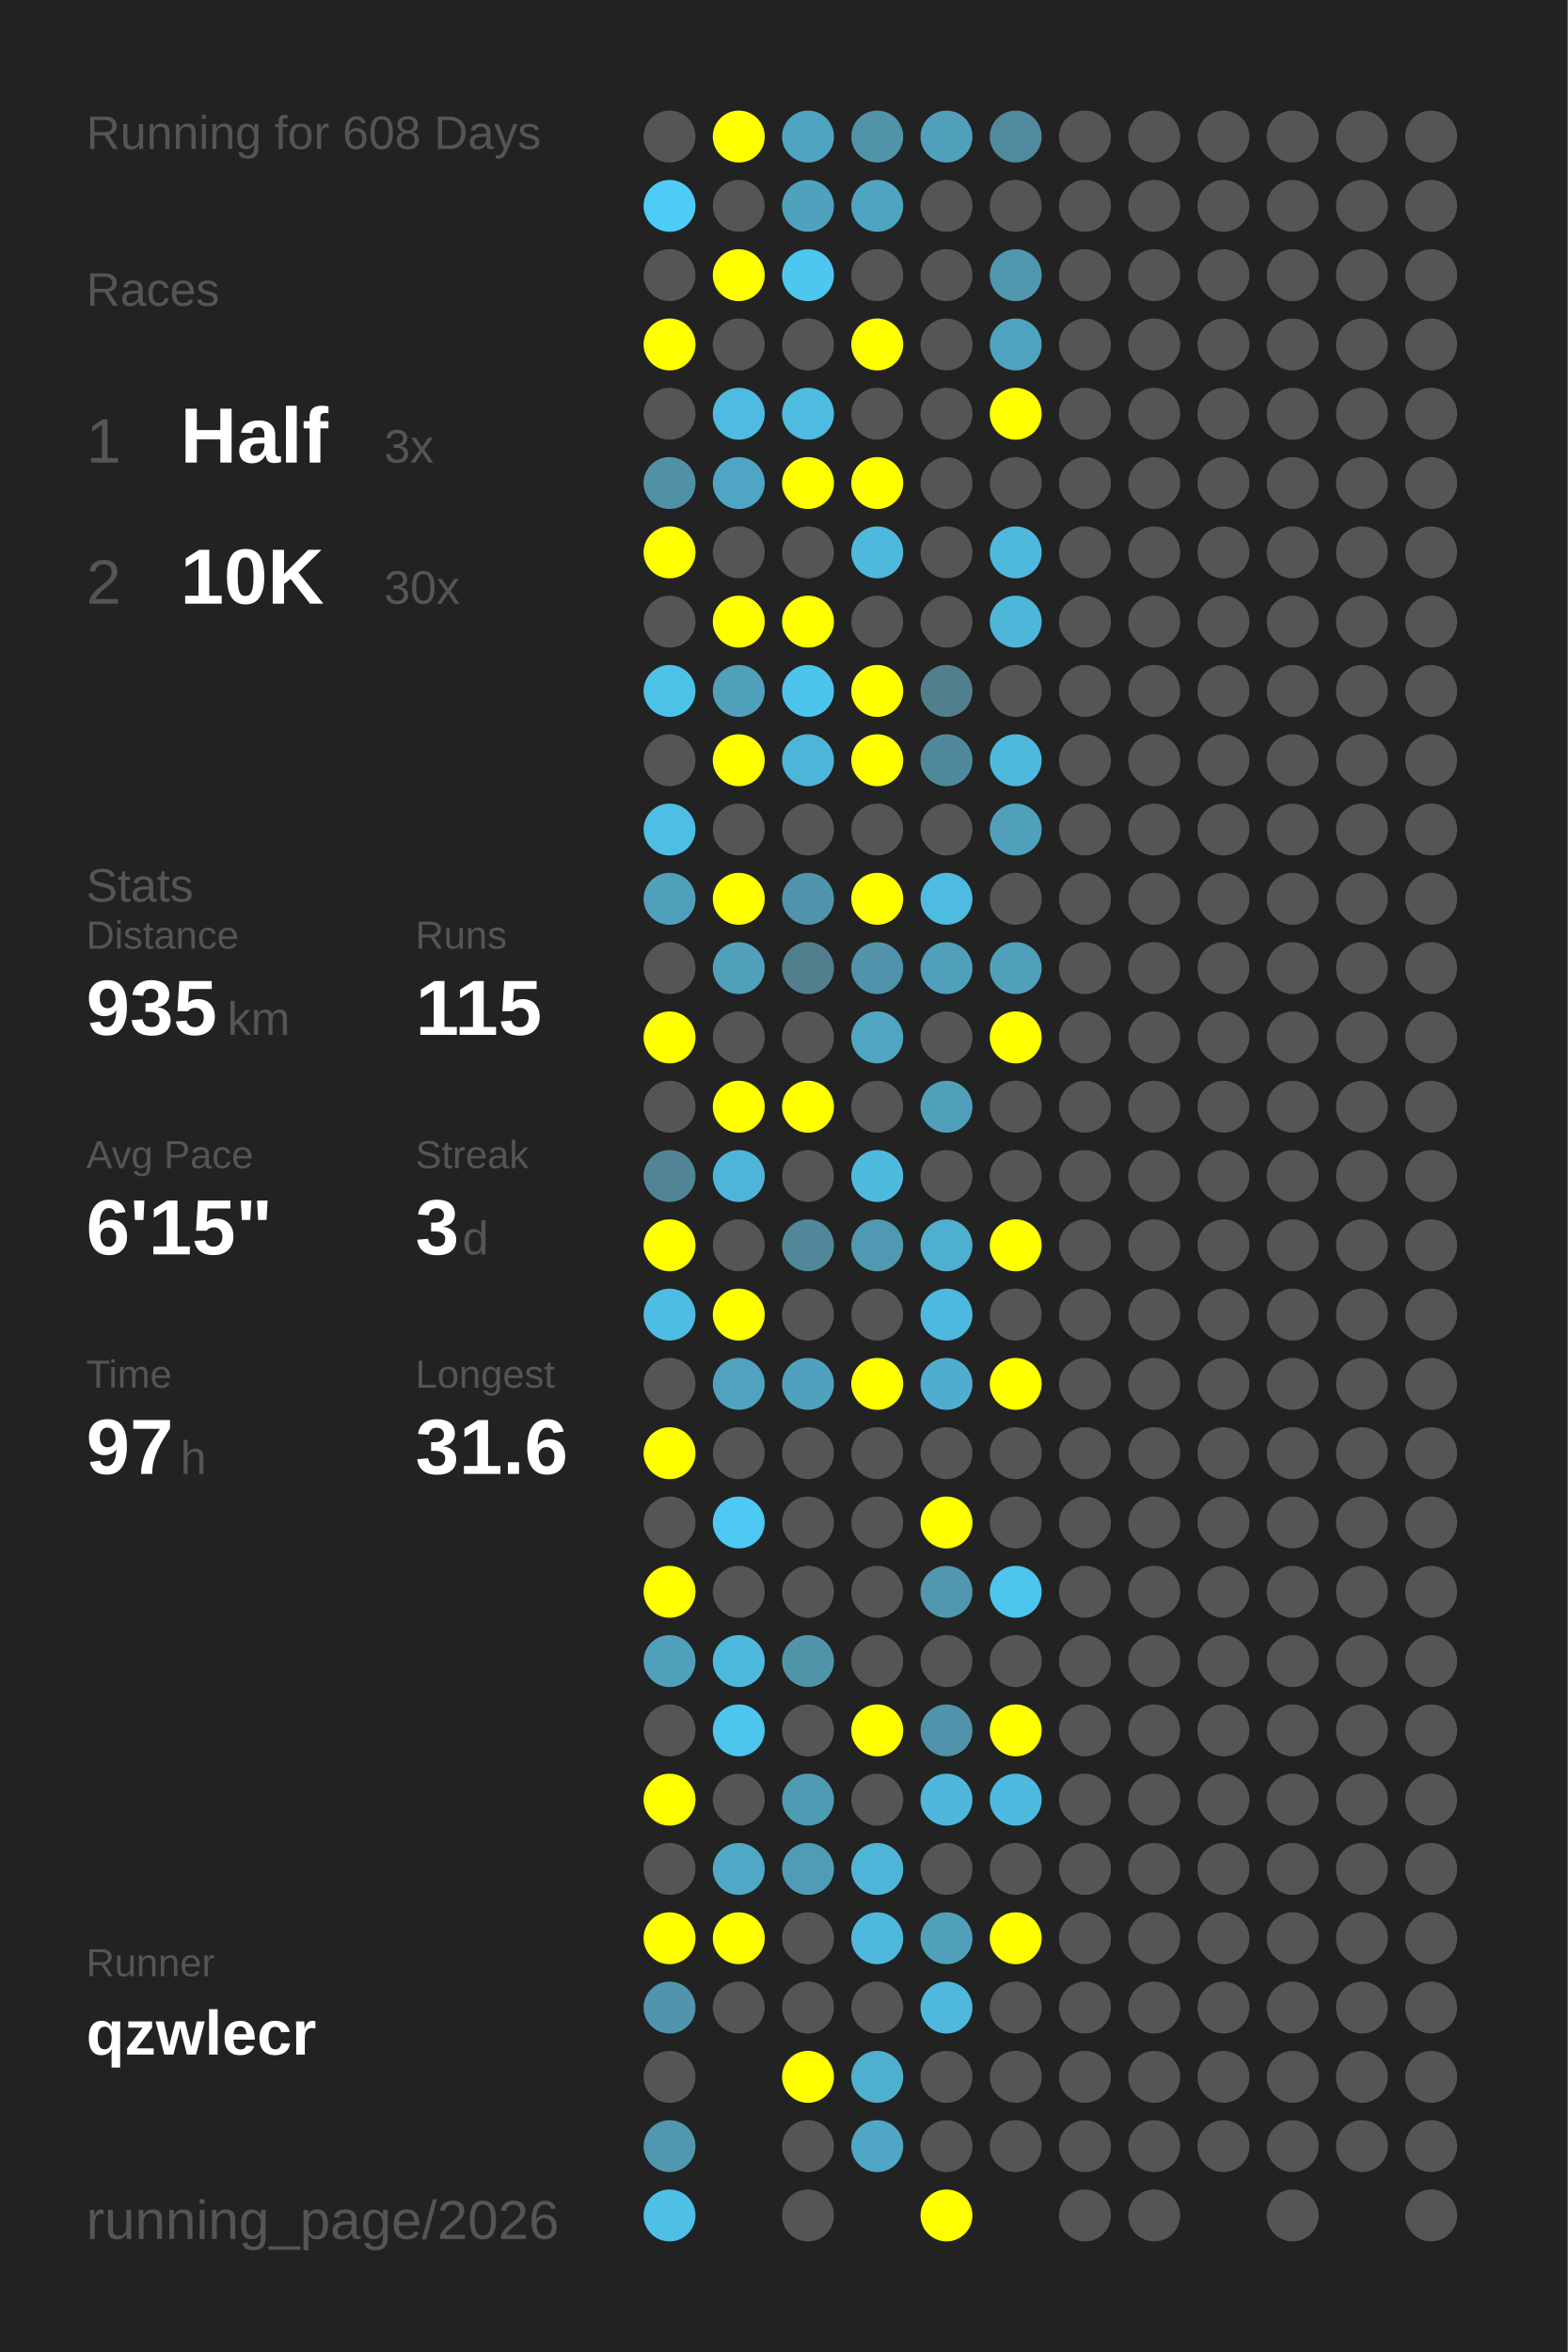
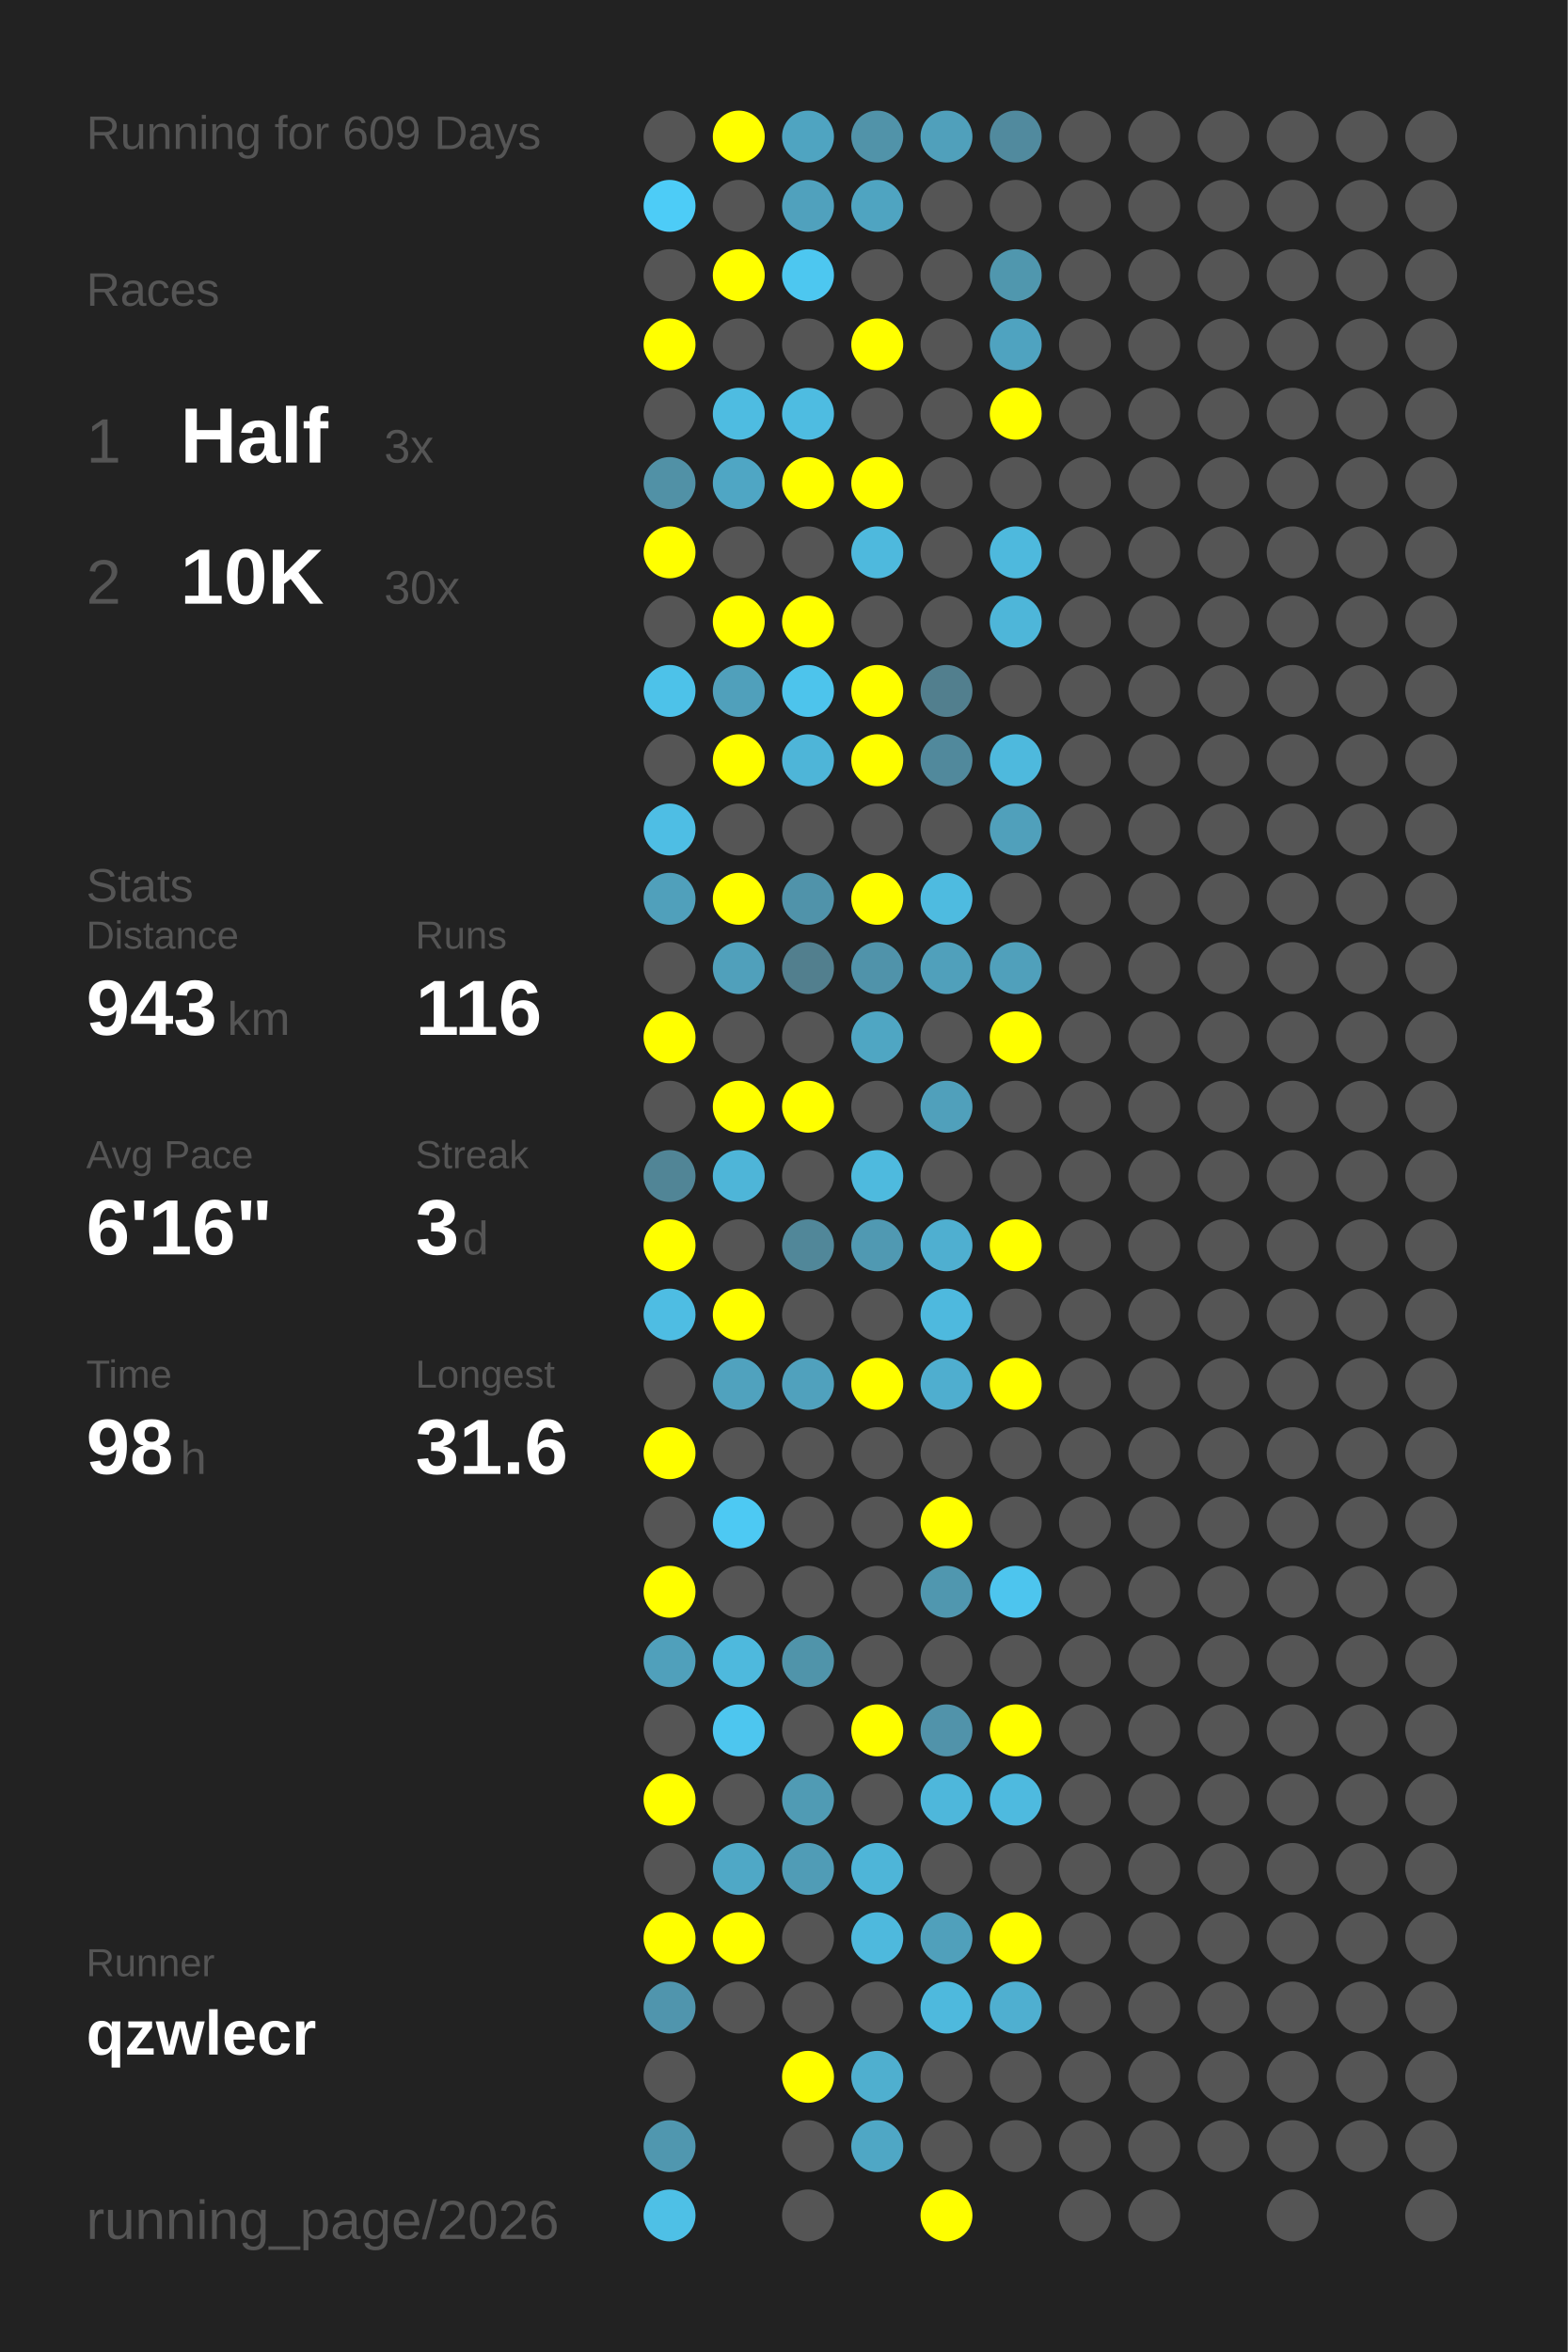
<svg xmlns="http://www.w3.org/2000/svg" baseProfile="full" height="300mm" version="1.1" viewBox="0,0,200,300" width="200mm">
  <defs />
  <rect fill="#222222" height="300" width="200" x="0" y="0" />
-   <text fill="#555555" style="font-size:6px; font-family:Arial;" x="11" y="19">Running for 608 Days</text>
+   <text fill="#555555" style="font-size:6px; font-family:Arial;" x="11" y="19">Running for 609 Days</text>
  <text fill="#555555" style="font-size:6px; font-family:Arial;" x="11" y="39">Races</text>
  <text fill="#555555" style="font-size:8px; font-family:Arial;" x="11" y="59">1</text>
  <text fill="#FFFFFF" style="font-size:10px; font-family:Arial; font-weight:bold;" x="23" y="59">Half</text>
  <text fill="#555555" style="font-size:6px; font-family:Arial;" x="49" y="59">3x</text>
  <text fill="#555555" style="font-size:8px; font-family:Arial;" x="11" y="77">2</text>
  <text fill="#FFFFFF" style="font-size:10px; font-family:Arial; font-weight:bold;" x="23" y="77">10K</text>
  <text fill="#555555" style="font-size:6px; font-family:Arial;" x="49" y="77">30x</text>
  <text fill="#555555" style="font-size:6px; font-family:Arial;" x="11" y="115">Stats</text>
  <text fill="#555555" style="font-size:5px; font-family:Arial;" x="11" y="121">Distance</text>
-   <text fill="#FFFFFF" style="font-size:10px; font-family:Arial; font-weight:bold;" x="11" y="132">935</text>
+   <text fill="#FFFFFF" style="font-size:10px; font-family:Arial; font-weight:bold;" x="11" y="132">943</text>
  <text fill="#555555" style="font-size:6px; font-family:Arial;" x="29" y="132">km</text>
  <text fill="#555555" style="font-size:5px; font-family:Arial;" x="53" y="121">Runs</text>
-   <text fill="#FFFFFF" style="font-size:10px; font-family:Arial; font-weight:bold;" x="53" y="132">115</text>
+   <text fill="#FFFFFF" style="font-size:10px; font-family:Arial; font-weight:bold;" x="53" y="132">116</text>
  <text fill="#555555" style="font-size:5px; font-family:Arial;" x="11" y="149">Avg Pace</text>
-   <text fill="#FFFFFF" style="font-size:10px; font-family:Arial; font-weight:bold;" x="11" y="160">6'15"</text>
+   <text fill="#FFFFFF" style="font-size:10px; font-family:Arial; font-weight:bold;" x="11" y="160">6'16"</text>
  <text fill="#555555" style="font-size:5px; font-family:Arial;" x="53" y="149">Streak</text>
  <text fill="#FFFFFF" style="font-size:10px; font-family:Arial; font-weight:bold;" x="53" y="160">3</text>
  <text fill="#555555" style="font-size:6px; font-family:Arial;" x="59" y="160">d</text>
  <text fill="#555555" style="font-size:5px; font-family:Arial;" x="11" y="177">Time</text>
-   <text fill="#FFFFFF" style="font-size:10px; font-family:Arial; font-weight:bold;" x="11" y="188">97</text>
+   <text fill="#FFFFFF" style="font-size:10px; font-family:Arial; font-weight:bold;" x="11" y="188">98</text>
  <text fill="#555555" style="font-size:6px; font-family:Arial;" x="23" y="188">h</text>
  <text fill="#555555" style="font-size:5px; font-family:Arial;" x="53" y="177">Longest</text>
  <text fill="#FFFFFF" style="font-size:10px; font-family:Arial; font-weight:bold;" x="53" y="188">31.6</text>
  <text fill="#555555" style="font-size:5px; font-family:Arial;" x="11" y="252.065">Runner</text>
  <text fill="#FFFFFF" style="font-size:8px; font-family:Arial; font-weight:bold;" x="11" y="262.065">qzwlecr</text>
  <text fill="#555555" style="font-size:7px; font-family:Arial;" x="11" y="285.581">running_page/2026</text>
  <circle cx="85.417" cy="17.419" fill="#555555" r="3.312" />
  <circle cx="85.417" cy="26.258" fill="#4dccf7" r="3.312" />
  <circle cx="85.417" cy="35.097" fill="#555555" r="3.312" />
  <circle cx="85.417" cy="43.935" fill="#FFFF00" r="3.312" />
  <circle cx="85.417" cy="52.774" fill="#555555" r="3.312" />
  <circle cx="85.417" cy="61.613" fill="#5191a6" r="3.312" />
  <circle cx="85.417" cy="70.452" fill="#FFFF00" r="3.312" />
  <circle cx="85.417" cy="79.29" fill="#555555" r="3.312" />
  <circle cx="85.417" cy="88.129" fill="#4dc2e9" r="3.312" />
  <circle cx="85.417" cy="96.968" fill="#555555" r="3.312" />
  <circle cx="85.417" cy="105.806" fill="#4ebee4" r="3.312" />
  <circle cx="85.417" cy="114.645" fill="#50a0bb" r="3.312" />
  <circle cx="85.417" cy="123.484" fill="#555555" r="3.312" />
  <circle cx="85.417" cy="132.323" fill="#FFFF00" r="3.312" />
  <circle cx="85.417" cy="141.161" fill="#555555" r="3.312" />
  <circle cx="85.417" cy="150" fill="#518596" r="3.312" />
  <circle cx="85.417" cy="158.839" fill="#FFFF00" r="3.312" />
  <circle cx="85.417" cy="167.677" fill="#4ebde3" r="3.312" />
  <circle cx="85.417" cy="176.516" fill="#555555" r="3.312" />
  <circle cx="85.417" cy="185.355" fill="#FFFF00" r="3.312" />
  <circle cx="85.417" cy="194.194" fill="#555555" r="3.312" />
  <circle cx="85.417" cy="203.032" fill="#FFFF00" r="3.312" />
  <circle cx="85.417" cy="211.871" fill="#50a0bb" r="3.312" />
  <circle cx="85.417" cy="220.71" fill="#555555" r="3.312" />
  <circle cx="85.417" cy="229.548" fill="#FFFF00" r="3.312" />
  <circle cx="85.417" cy="238.387" fill="#555555" r="3.312" />
  <circle cx="85.417" cy="247.226" fill="#FFFF00" r="3.312" />
  <circle cx="85.417" cy="256.065" fill="#5095ad" r="3.312" />
  <circle cx="85.417" cy="264.903" fill="#555555" r="3.312" />
  <circle cx="85.417" cy="273.742" fill="#5097af" r="3.312" />
  <circle cx="85.417" cy="282.581" fill="#4ec0e6" r="3.312" />
  <circle cx="94.25" cy="17.419" fill="#FFFF00" r="3.312" />
  <circle cx="94.25" cy="26.258" fill="#555555" r="3.312" />
  <circle cx="94.25" cy="35.097" fill="#FFFF00" r="3.312" />
  <circle cx="94.25" cy="43.935" fill="#555555" r="3.312" />
  <circle cx="94.25" cy="52.774" fill="#4ebce1" r="3.312" />
  <circle cx="94.25" cy="61.613" fill="#4fa6c4" r="3.312" />
  <circle cx="94.25" cy="70.452" fill="#555555" r="3.312" />
  <circle cx="94.25" cy="79.29" fill="#FFFF00" r="3.312" />
  <circle cx="94.25" cy="88.129" fill="#50a0bb" r="3.312" />
  <circle cx="94.25" cy="96.968" fill="#FFFF00" r="3.312" />
  <circle cx="94.25" cy="105.806" fill="#555555" r="3.312" />
  <circle cx="94.25" cy="114.645" fill="#FFFF00" r="3.312" />
  <circle cx="94.25" cy="123.484" fill="#50a0bb" r="3.312" />
  <circle cx="94.25" cy="132.323" fill="#555555" r="3.312" />
  <circle cx="94.25" cy="141.161" fill="#FFFF00" r="3.312" />
  <circle cx="94.25" cy="150" fill="#4eb5d8" r="3.312" />
  <circle cx="94.25" cy="158.839" fill="#555555" r="3.312" />
  <circle cx="94.25" cy="167.677" fill="#FFFF00" r="3.312" />
  <circle cx="94.25" cy="176.516" fill="#50a2be" r="3.312" />
  <circle cx="94.25" cy="185.355" fill="#555555" r="3.312" />
  <circle cx="94.25" cy="194.194" fill="#4dc9f3" r="3.312" />
  <circle cx="94.25" cy="203.032" fill="#555555" r="3.312" />
  <circle cx="94.25" cy="211.871" fill="#4eb9dd" r="3.312" />
  <circle cx="94.25" cy="220.71" fill="#4dc6ef" r="3.312" />
  <circle cx="94.25" cy="229.548" fill="#555555" r="3.312" />
  <circle cx="94.25" cy="238.387" fill="#4fa8c6" r="3.312" />
  <circle cx="94.25" cy="247.226" fill="#FFFF00" r="3.312" />
  <circle cx="94.25" cy="256.065" fill="#555555" r="3.312" />
  <circle cx="103.083" cy="17.419" fill="#4fa4c1" r="3.312" />
  <circle cx="103.083" cy="26.258" fill="#50a1bd" r="3.312" />
  <circle cx="103.083" cy="35.097" fill="#4dc7f0" r="3.312" />
  <circle cx="103.083" cy="43.935" fill="#555555" r="3.312" />
  <circle cx="103.083" cy="52.774" fill="#4ebce1" r="3.312" />
  <circle cx="103.083" cy="61.613" fill="#FFFF00" r="3.312" />
  <circle cx="103.083" cy="70.452" fill="#555555" r="3.312" />
  <circle cx="103.083" cy="79.29" fill="#FFFF00" r="3.312" />
  <circle cx="103.083" cy="88.129" fill="#4dc4ec" r="3.312" />
  <circle cx="103.083" cy="96.968" fill="#4eb5d8" r="3.312" />
  <circle cx="103.083" cy="105.806" fill="#555555" r="3.312" />
  <circle cx="103.083" cy="114.645" fill="#5093aa" r="3.312" />
  <circle cx="103.083" cy="123.484" fill="#527f8e" r="3.312" />
  <circle cx="103.083" cy="132.323" fill="#555555" r="3.312" />
  <circle cx="103.083" cy="141.161" fill="#FFFF00" r="3.312" />
  <circle cx="103.083" cy="150" fill="#555555" r="3.312" />
  <circle cx="103.083" cy="158.839" fill="#518799" r="3.312" />
  <circle cx="103.083" cy="167.677" fill="#555555" r="3.312" />
  <circle cx="103.083" cy="176.516" fill="#50a1bd" r="3.312" />
  <circle cx="103.083" cy="185.355" fill="#555555" r="3.312" />
  <circle cx="103.083" cy="194.194" fill="#555555" r="3.312" />
  <circle cx="103.083" cy="203.032" fill="#555555" r="3.312" />
  <circle cx="103.083" cy="211.871" fill="#5094aa" r="3.312" />
  <circle cx="103.083" cy="220.71" fill="#555555" r="3.312" />
  <circle cx="103.083" cy="229.548" fill="#509bb4" r="3.312" />
  <circle cx="103.083" cy="238.387" fill="#509cb6" r="3.312" />
  <circle cx="103.083" cy="247.226" fill="#555555" r="3.312" />
  <circle cx="103.083" cy="256.065" fill="#555555" r="3.312" />
  <circle cx="103.083" cy="264.903" fill="#FFFF00" r="3.312" />
  <circle cx="103.083" cy="273.742" fill="#555555" r="3.312" />
  <circle cx="103.083" cy="282.581" fill="#555555" r="3.312" />
  <circle cx="111.917" cy="17.419" fill="#5193a9" r="3.312" />
  <circle cx="111.917" cy="26.258" fill="#4fa4c1" r="3.312" />
  <circle cx="111.917" cy="35.097" fill="#555555" r="3.312" />
  <circle cx="111.917" cy="43.935" fill="#FFFF00" r="3.312" />
  <circle cx="111.917" cy="52.774" fill="#555555" r="3.312" />
  <circle cx="111.917" cy="61.613" fill="#FFFF00" r="3.312" />
  <circle cx="111.917" cy="70.452" fill="#4eb9dd" r="3.312" />
  <circle cx="111.917" cy="79.29" fill="#555555" r="3.312" />
  <circle cx="111.917" cy="88.129" fill="#FFFF00" r="3.312" />
  <circle cx="111.917" cy="96.968" fill="#FFFF00" r="3.312" />
  <circle cx="111.917" cy="105.806" fill="#555555" r="3.312" />
  <circle cx="111.917" cy="114.645" fill="#FFFF00" r="3.312" />
  <circle cx="111.917" cy="123.484" fill="#5093aa" r="3.312" />
  <circle cx="111.917" cy="132.323" fill="#4fa6c3" r="3.312" />
  <circle cx="111.917" cy="141.161" fill="#555555" r="3.312" />
  <circle cx="111.917" cy="150" fill="#4ebade" r="3.312" />
  <circle cx="111.917" cy="158.839" fill="#5099b2" r="3.312" />
  <circle cx="111.917" cy="167.677" fill="#555555" r="3.312" />
  <circle cx="111.917" cy="176.516" fill="#FFFF00" r="3.312" />
  <circle cx="111.917" cy="185.355" fill="#555555" r="3.312" />
  <circle cx="111.917" cy="194.194" fill="#555555" r="3.312" />
  <circle cx="111.917" cy="203.032" fill="#555555" r="3.312" />
  <circle cx="111.917" cy="211.871" fill="#555555" r="3.312" />
  <circle cx="111.917" cy="220.71" fill="#FFFF00" r="3.312" />
  <circle cx="111.917" cy="229.548" fill="#555555" r="3.312" />
  <circle cx="111.917" cy="238.387" fill="#4eb5d8" r="3.312" />
  <circle cx="111.917" cy="247.226" fill="#4eb9dd" r="3.312" />
  <circle cx="111.917" cy="256.065" fill="#555555" r="3.312" />
  <circle cx="111.917" cy="264.903" fill="#4fafcf" r="3.312" />
  <circle cx="111.917" cy="273.742" fill="#4fa7c5" r="3.312" />
  <circle cx="120.75" cy="17.419" fill="#50a0bb" r="3.312" />
  <circle cx="120.75" cy="26.258" fill="#555555" r="3.312" />
  <circle cx="120.75" cy="35.097" fill="#555555" r="3.312" />
  <circle cx="120.75" cy="43.935" fill="#555555" r="3.312" />
  <circle cx="120.75" cy="52.774" fill="#555555" r="3.312" />
  <circle cx="120.75" cy="61.613" fill="#555555" r="3.312" />
  <circle cx="120.75" cy="70.452" fill="#555555" r="3.312" />
  <circle cx="120.75" cy="79.29" fill="#555555" r="3.312" />
  <circle cx="120.75" cy="88.129" fill="#527f8e" r="3.312" />
  <circle cx="120.75" cy="96.968" fill="#51899c" r="3.312" />
  <circle cx="120.75" cy="105.806" fill="#555555" r="3.312" />
  <circle cx="120.75" cy="114.645" fill="#4ebbe0" r="3.312" />
  <circle cx="120.75" cy="123.484" fill="#50a0bb" r="3.312" />
  <circle cx="120.75" cy="132.323" fill="#555555" r="3.312" />
  <circle cx="120.75" cy="141.161" fill="#50a0bb" r="3.312" />
  <circle cx="120.75" cy="150" fill="#555555" r="3.312" />
  <circle cx="120.75" cy="158.839" fill="#4fafd0" r="3.312" />
  <circle cx="120.75" cy="167.677" fill="#4eb9de" r="3.312" />
  <circle cx="120.75" cy="176.516" fill="#4faecf" r="3.312" />
  <circle cx="120.75" cy="185.355" fill="#555555" r="3.312" />
  <circle cx="120.75" cy="194.194" fill="#FFFF00" r="3.312" />
  <circle cx="120.75" cy="203.032" fill="#5097af" r="3.312" />
  <circle cx="120.75" cy="211.871" fill="#555555" r="3.312" />
  <circle cx="120.75" cy="220.71" fill="#5193aa" r="3.312" />
  <circle cx="120.75" cy="229.548" fill="#4eb7db" r="3.312" />
  <circle cx="120.75" cy="238.387" fill="#555555" r="3.312" />
  <circle cx="120.75" cy="247.226" fill="#50a0bb" r="3.312" />
  <circle cx="120.75" cy="256.065" fill="#4eb9dd" r="3.312" />
  <circle cx="120.75" cy="264.903" fill="#555555" r="3.312" />
  <circle cx="120.75" cy="273.742" fill="#555555" r="3.312" />
  <circle cx="120.75" cy="282.581" fill="#FFFF00" r="3.312" />
  <circle cx="129.583" cy="17.419" fill="#518a9e" r="3.312" />
  <circle cx="129.583" cy="26.258" fill="#555555" r="3.312" />
  <circle cx="129.583" cy="35.097" fill="#5097ae" r="3.312" />
  <circle cx="129.583" cy="43.935" fill="#4fa3c0" r="3.312" />
  <circle cx="129.583" cy="52.774" fill="#FFFF00" r="3.312" />
  <circle cx="129.583" cy="61.613" fill="#555555" r="3.312" />
  <circle cx="129.583" cy="70.452" fill="#4eb9dd" r="3.312" />
  <circle cx="129.583" cy="79.29" fill="#4eb6d9" r="3.312" />
  <circle cx="129.583" cy="88.129" fill="#555555" r="3.312" />
  <circle cx="129.583" cy="96.968" fill="#4eb9dd" r="3.312" />
  <circle cx="129.583" cy="105.806" fill="#50a0bb" r="3.312" />
  <circle cx="129.583" cy="114.645" fill="#555555" r="3.312" />
  <circle cx="129.583" cy="123.484" fill="#50a0bb" r="3.312" />
  <circle cx="129.583" cy="132.323" fill="#FFFF00" r="3.312" />
  <circle cx="129.583" cy="141.161" fill="#555555" r="3.312" />
  <circle cx="129.583" cy="150" fill="#555555" r="3.312" />
  <circle cx="129.583" cy="158.839" fill="#FFFF00" r="3.312" />
  <circle cx="129.583" cy="167.677" fill="#555555" r="3.312" />
  <circle cx="129.583" cy="176.516" fill="#FFFF00" r="3.312" />
  <circle cx="129.583" cy="185.355" fill="#555555" r="3.312" />
  <circle cx="129.583" cy="194.194" fill="#555555" r="3.312" />
  <circle cx="129.583" cy="203.032" fill="#4dc5ee" r="3.312" />
  <circle cx="129.583" cy="211.871" fill="#555555" r="3.312" />
  <circle cx="129.583" cy="220.71" fill="#FFFF00" r="3.312" />
  <circle cx="129.583" cy="229.548" fill="#4ebadf" r="3.312" />
  <circle cx="129.583" cy="238.387" fill="#555555" r="3.312" />
  <circle cx="129.583" cy="247.226" fill="#FFFF00" r="3.312" />
-   <circle cx="129.583" cy="256.065" fill="#555555" r="3.312" />
+   <circle cx="129.583" cy="256.065" fill="#4fafd0" r="3.312" />
  <circle cx="129.583" cy="264.903" fill="#555555" r="3.312" />
  <circle cx="129.583" cy="273.742" fill="#555555" r="3.312" />
  <circle cx="138.417" cy="17.419" fill="#555555" r="3.312" />
  <circle cx="138.417" cy="26.258" fill="#555555" r="3.312" />
  <circle cx="138.417" cy="35.097" fill="#555555" r="3.312" />
  <circle cx="138.417" cy="43.935" fill="#555555" r="3.312" />
  <circle cx="138.417" cy="52.774" fill="#555555" r="3.312" />
  <circle cx="138.417" cy="61.613" fill="#555555" r="3.312" />
  <circle cx="138.417" cy="70.452" fill="#555555" r="3.312" />
  <circle cx="138.417" cy="79.29" fill="#555555" r="3.312" />
  <circle cx="138.417" cy="88.129" fill="#555555" r="3.312" />
  <circle cx="138.417" cy="96.968" fill="#555555" r="3.312" />
  <circle cx="138.417" cy="105.806" fill="#555555" r="3.312" />
  <circle cx="138.417" cy="114.645" fill="#555555" r="3.312" />
  <circle cx="138.417" cy="123.484" fill="#555555" r="3.312" />
  <circle cx="138.417" cy="132.323" fill="#555555" r="3.312" />
  <circle cx="138.417" cy="141.161" fill="#555555" r="3.312" />
  <circle cx="138.417" cy="150" fill="#555555" r="3.312" />
  <circle cx="138.417" cy="158.839" fill="#555555" r="3.312" />
  <circle cx="138.417" cy="167.677" fill="#555555" r="3.312" />
  <circle cx="138.417" cy="176.516" fill="#555555" r="3.312" />
  <circle cx="138.417" cy="185.355" fill="#555555" r="3.312" />
  <circle cx="138.417" cy="194.194" fill="#555555" r="3.312" />
  <circle cx="138.417" cy="203.032" fill="#555555" r="3.312" />
  <circle cx="138.417" cy="211.871" fill="#555555" r="3.312" />
  <circle cx="138.417" cy="220.71" fill="#555555" r="3.312" />
  <circle cx="138.417" cy="229.548" fill="#555555" r="3.312" />
  <circle cx="138.417" cy="238.387" fill="#555555" r="3.312" />
  <circle cx="138.417" cy="247.226" fill="#555555" r="3.312" />
  <circle cx="138.417" cy="256.065" fill="#555555" r="3.312" />
  <circle cx="138.417" cy="264.903" fill="#555555" r="3.312" />
  <circle cx="138.417" cy="273.742" fill="#555555" r="3.312" />
  <circle cx="138.417" cy="282.581" fill="#555555" r="3.312" />
  <circle cx="147.25" cy="17.419" fill="#555555" r="3.312" />
  <circle cx="147.25" cy="26.258" fill="#555555" r="3.312" />
  <circle cx="147.25" cy="35.097" fill="#555555" r="3.312" />
  <circle cx="147.25" cy="43.935" fill="#555555" r="3.312" />
  <circle cx="147.25" cy="52.774" fill="#555555" r="3.312" />
  <circle cx="147.25" cy="61.613" fill="#555555" r="3.312" />
  <circle cx="147.25" cy="70.452" fill="#555555" r="3.312" />
  <circle cx="147.25" cy="79.29" fill="#555555" r="3.312" />
  <circle cx="147.25" cy="88.129" fill="#555555" r="3.312" />
  <circle cx="147.25" cy="96.968" fill="#555555" r="3.312" />
  <circle cx="147.25" cy="105.806" fill="#555555" r="3.312" />
  <circle cx="147.25" cy="114.645" fill="#555555" r="3.312" />
  <circle cx="147.25" cy="123.484" fill="#555555" r="3.312" />
  <circle cx="147.25" cy="132.323" fill="#555555" r="3.312" />
  <circle cx="147.25" cy="141.161" fill="#555555" r="3.312" />
  <circle cx="147.25" cy="150" fill="#555555" r="3.312" />
  <circle cx="147.25" cy="158.839" fill="#555555" r="3.312" />
  <circle cx="147.25" cy="167.677" fill="#555555" r="3.312" />
  <circle cx="147.25" cy="176.516" fill="#555555" r="3.312" />
  <circle cx="147.25" cy="185.355" fill="#555555" r="3.312" />
  <circle cx="147.25" cy="194.194" fill="#555555" r="3.312" />
  <circle cx="147.25" cy="203.032" fill="#555555" r="3.312" />
  <circle cx="147.25" cy="211.871" fill="#555555" r="3.312" />
  <circle cx="147.25" cy="220.71" fill="#555555" r="3.312" />
  <circle cx="147.25" cy="229.548" fill="#555555" r="3.312" />
  <circle cx="147.25" cy="238.387" fill="#555555" r="3.312" />
  <circle cx="147.25" cy="247.226" fill="#555555" r="3.312" />
  <circle cx="147.25" cy="256.065" fill="#555555" r="3.312" />
  <circle cx="147.25" cy="264.903" fill="#555555" r="3.312" />
  <circle cx="147.25" cy="273.742" fill="#555555" r="3.312" />
  <circle cx="147.25" cy="282.581" fill="#555555" r="3.312" />
  <circle cx="156.083" cy="17.419" fill="#555555" r="3.312" />
  <circle cx="156.083" cy="26.258" fill="#555555" r="3.312" />
  <circle cx="156.083" cy="35.097" fill="#555555" r="3.312" />
  <circle cx="156.083" cy="43.935" fill="#555555" r="3.312" />
  <circle cx="156.083" cy="52.774" fill="#555555" r="3.312" />
  <circle cx="156.083" cy="61.613" fill="#555555" r="3.312" />
  <circle cx="156.083" cy="70.452" fill="#555555" r="3.312" />
  <circle cx="156.083" cy="79.29" fill="#555555" r="3.312" />
  <circle cx="156.083" cy="88.129" fill="#555555" r="3.312" />
  <circle cx="156.083" cy="96.968" fill="#555555" r="3.312" />
  <circle cx="156.083" cy="105.806" fill="#555555" r="3.312" />
  <circle cx="156.083" cy="114.645" fill="#555555" r="3.312" />
  <circle cx="156.083" cy="123.484" fill="#555555" r="3.312" />
  <circle cx="156.083" cy="132.323" fill="#555555" r="3.312" />
  <circle cx="156.083" cy="141.161" fill="#555555" r="3.312" />
  <circle cx="156.083" cy="150" fill="#555555" r="3.312" />
  <circle cx="156.083" cy="158.839" fill="#555555" r="3.312" />
  <circle cx="156.083" cy="167.677" fill="#555555" r="3.312" />
  <circle cx="156.083" cy="176.516" fill="#555555" r="3.312" />
  <circle cx="156.083" cy="185.355" fill="#555555" r="3.312" />
  <circle cx="156.083" cy="194.194" fill="#555555" r="3.312" />
  <circle cx="156.083" cy="203.032" fill="#555555" r="3.312" />
  <circle cx="156.083" cy="211.871" fill="#555555" r="3.312" />
  <circle cx="156.083" cy="220.71" fill="#555555" r="3.312" />
  <circle cx="156.083" cy="229.548" fill="#555555" r="3.312" />
  <circle cx="156.083" cy="238.387" fill="#555555" r="3.312" />
  <circle cx="156.083" cy="247.226" fill="#555555" r="3.312" />
  <circle cx="156.083" cy="256.065" fill="#555555" r="3.312" />
  <circle cx="156.083" cy="264.903" fill="#555555" r="3.312" />
  <circle cx="156.083" cy="273.742" fill="#555555" r="3.312" />
  <circle cx="164.917" cy="17.419" fill="#555555" r="3.312" />
  <circle cx="164.917" cy="26.258" fill="#555555" r="3.312" />
  <circle cx="164.917" cy="35.097" fill="#555555" r="3.312" />
  <circle cx="164.917" cy="43.935" fill="#555555" r="3.312" />
  <circle cx="164.917" cy="52.774" fill="#555555" r="3.312" />
  <circle cx="164.917" cy="61.613" fill="#555555" r="3.312" />
  <circle cx="164.917" cy="70.452" fill="#555555" r="3.312" />
  <circle cx="164.917" cy="79.29" fill="#555555" r="3.312" />
  <circle cx="164.917" cy="88.129" fill="#555555" r="3.312" />
  <circle cx="164.917" cy="96.968" fill="#555555" r="3.312" />
  <circle cx="164.917" cy="105.806" fill="#555555" r="3.312" />
  <circle cx="164.917" cy="114.645" fill="#555555" r="3.312" />
  <circle cx="164.917" cy="123.484" fill="#555555" r="3.312" />
  <circle cx="164.917" cy="132.323" fill="#555555" r="3.312" />
  <circle cx="164.917" cy="141.161" fill="#555555" r="3.312" />
  <circle cx="164.917" cy="150" fill="#555555" r="3.312" />
  <circle cx="164.917" cy="158.839" fill="#555555" r="3.312" />
  <circle cx="164.917" cy="167.677" fill="#555555" r="3.312" />
  <circle cx="164.917" cy="176.516" fill="#555555" r="3.312" />
  <circle cx="164.917" cy="185.355" fill="#555555" r="3.312" />
  <circle cx="164.917" cy="194.194" fill="#555555" r="3.312" />
  <circle cx="164.917" cy="203.032" fill="#555555" r="3.312" />
  <circle cx="164.917" cy="211.871" fill="#555555" r="3.312" />
  <circle cx="164.917" cy="220.71" fill="#555555" r="3.312" />
  <circle cx="164.917" cy="229.548" fill="#555555" r="3.312" />
  <circle cx="164.917" cy="238.387" fill="#555555" r="3.312" />
  <circle cx="164.917" cy="247.226" fill="#555555" r="3.312" />
  <circle cx="164.917" cy="256.065" fill="#555555" r="3.312" />
  <circle cx="164.917" cy="264.903" fill="#555555" r="3.312" />
  <circle cx="164.917" cy="273.742" fill="#555555" r="3.312" />
  <circle cx="164.917" cy="282.581" fill="#555555" r="3.312" />
  <circle cx="173.75" cy="17.419" fill="#555555" r="3.312" />
  <circle cx="173.75" cy="26.258" fill="#555555" r="3.312" />
  <circle cx="173.75" cy="35.097" fill="#555555" r="3.312" />
  <circle cx="173.75" cy="43.935" fill="#555555" r="3.312" />
  <circle cx="173.75" cy="52.774" fill="#555555" r="3.312" />
  <circle cx="173.75" cy="61.613" fill="#555555" r="3.312" />
  <circle cx="173.75" cy="70.452" fill="#555555" r="3.312" />
  <circle cx="173.75" cy="79.29" fill="#555555" r="3.312" />
  <circle cx="173.75" cy="88.129" fill="#555555" r="3.312" />
  <circle cx="173.75" cy="96.968" fill="#555555" r="3.312" />
  <circle cx="173.75" cy="105.806" fill="#555555" r="3.312" />
  <circle cx="173.75" cy="114.645" fill="#555555" r="3.312" />
  <circle cx="173.75" cy="123.484" fill="#555555" r="3.312" />
  <circle cx="173.75" cy="132.323" fill="#555555" r="3.312" />
  <circle cx="173.75" cy="141.161" fill="#555555" r="3.312" />
  <circle cx="173.75" cy="150" fill="#555555" r="3.312" />
  <circle cx="173.75" cy="158.839" fill="#555555" r="3.312" />
  <circle cx="173.75" cy="167.677" fill="#555555" r="3.312" />
  <circle cx="173.75" cy="176.516" fill="#555555" r="3.312" />
  <circle cx="173.75" cy="185.355" fill="#555555" r="3.312" />
  <circle cx="173.75" cy="194.194" fill="#555555" r="3.312" />
  <circle cx="173.75" cy="203.032" fill="#555555" r="3.312" />
  <circle cx="173.75" cy="211.871" fill="#555555" r="3.312" />
  <circle cx="173.75" cy="220.71" fill="#555555" r="3.312" />
  <circle cx="173.75" cy="229.548" fill="#555555" r="3.312" />
  <circle cx="173.75" cy="238.387" fill="#555555" r="3.312" />
  <circle cx="173.75" cy="247.226" fill="#555555" r="3.312" />
  <circle cx="173.75" cy="256.065" fill="#555555" r="3.312" />
  <circle cx="173.75" cy="264.903" fill="#555555" r="3.312" />
  <circle cx="173.75" cy="273.742" fill="#555555" r="3.312" />
  <circle cx="182.583" cy="17.419" fill="#555555" r="3.312" />
  <circle cx="182.583" cy="26.258" fill="#555555" r="3.312" />
  <circle cx="182.583" cy="35.097" fill="#555555" r="3.312" />
  <circle cx="182.583" cy="43.935" fill="#555555" r="3.312" />
  <circle cx="182.583" cy="52.774" fill="#555555" r="3.312" />
  <circle cx="182.583" cy="61.613" fill="#555555" r="3.312" />
  <circle cx="182.583" cy="70.452" fill="#555555" r="3.312" />
  <circle cx="182.583" cy="79.29" fill="#555555" r="3.312" />
  <circle cx="182.583" cy="88.129" fill="#555555" r="3.312" />
  <circle cx="182.583" cy="96.968" fill="#555555" r="3.312" />
  <circle cx="182.583" cy="105.806" fill="#555555" r="3.312" />
  <circle cx="182.583" cy="114.645" fill="#555555" r="3.312" />
  <circle cx="182.583" cy="123.484" fill="#555555" r="3.312" />
  <circle cx="182.583" cy="132.323" fill="#555555" r="3.312" />
  <circle cx="182.583" cy="141.161" fill="#555555" r="3.312" />
  <circle cx="182.583" cy="150" fill="#555555" r="3.312" />
  <circle cx="182.583" cy="158.839" fill="#555555" r="3.312" />
  <circle cx="182.583" cy="167.677" fill="#555555" r="3.312" />
  <circle cx="182.583" cy="176.516" fill="#555555" r="3.312" />
  <circle cx="182.583" cy="185.355" fill="#555555" r="3.312" />
  <circle cx="182.583" cy="194.194" fill="#555555" r="3.312" />
  <circle cx="182.583" cy="203.032" fill="#555555" r="3.312" />
  <circle cx="182.583" cy="211.871" fill="#555555" r="3.312" />
  <circle cx="182.583" cy="220.71" fill="#555555" r="3.312" />
  <circle cx="182.583" cy="229.548" fill="#555555" r="3.312" />
  <circle cx="182.583" cy="238.387" fill="#555555" r="3.312" />
  <circle cx="182.583" cy="247.226" fill="#555555" r="3.312" />
  <circle cx="182.583" cy="256.065" fill="#555555" r="3.312" />
  <circle cx="182.583" cy="264.903" fill="#555555" r="3.312" />
  <circle cx="182.583" cy="273.742" fill="#555555" r="3.312" />
  <circle cx="182.583" cy="282.581" fill="#555555" r="3.312" />
</svg>
